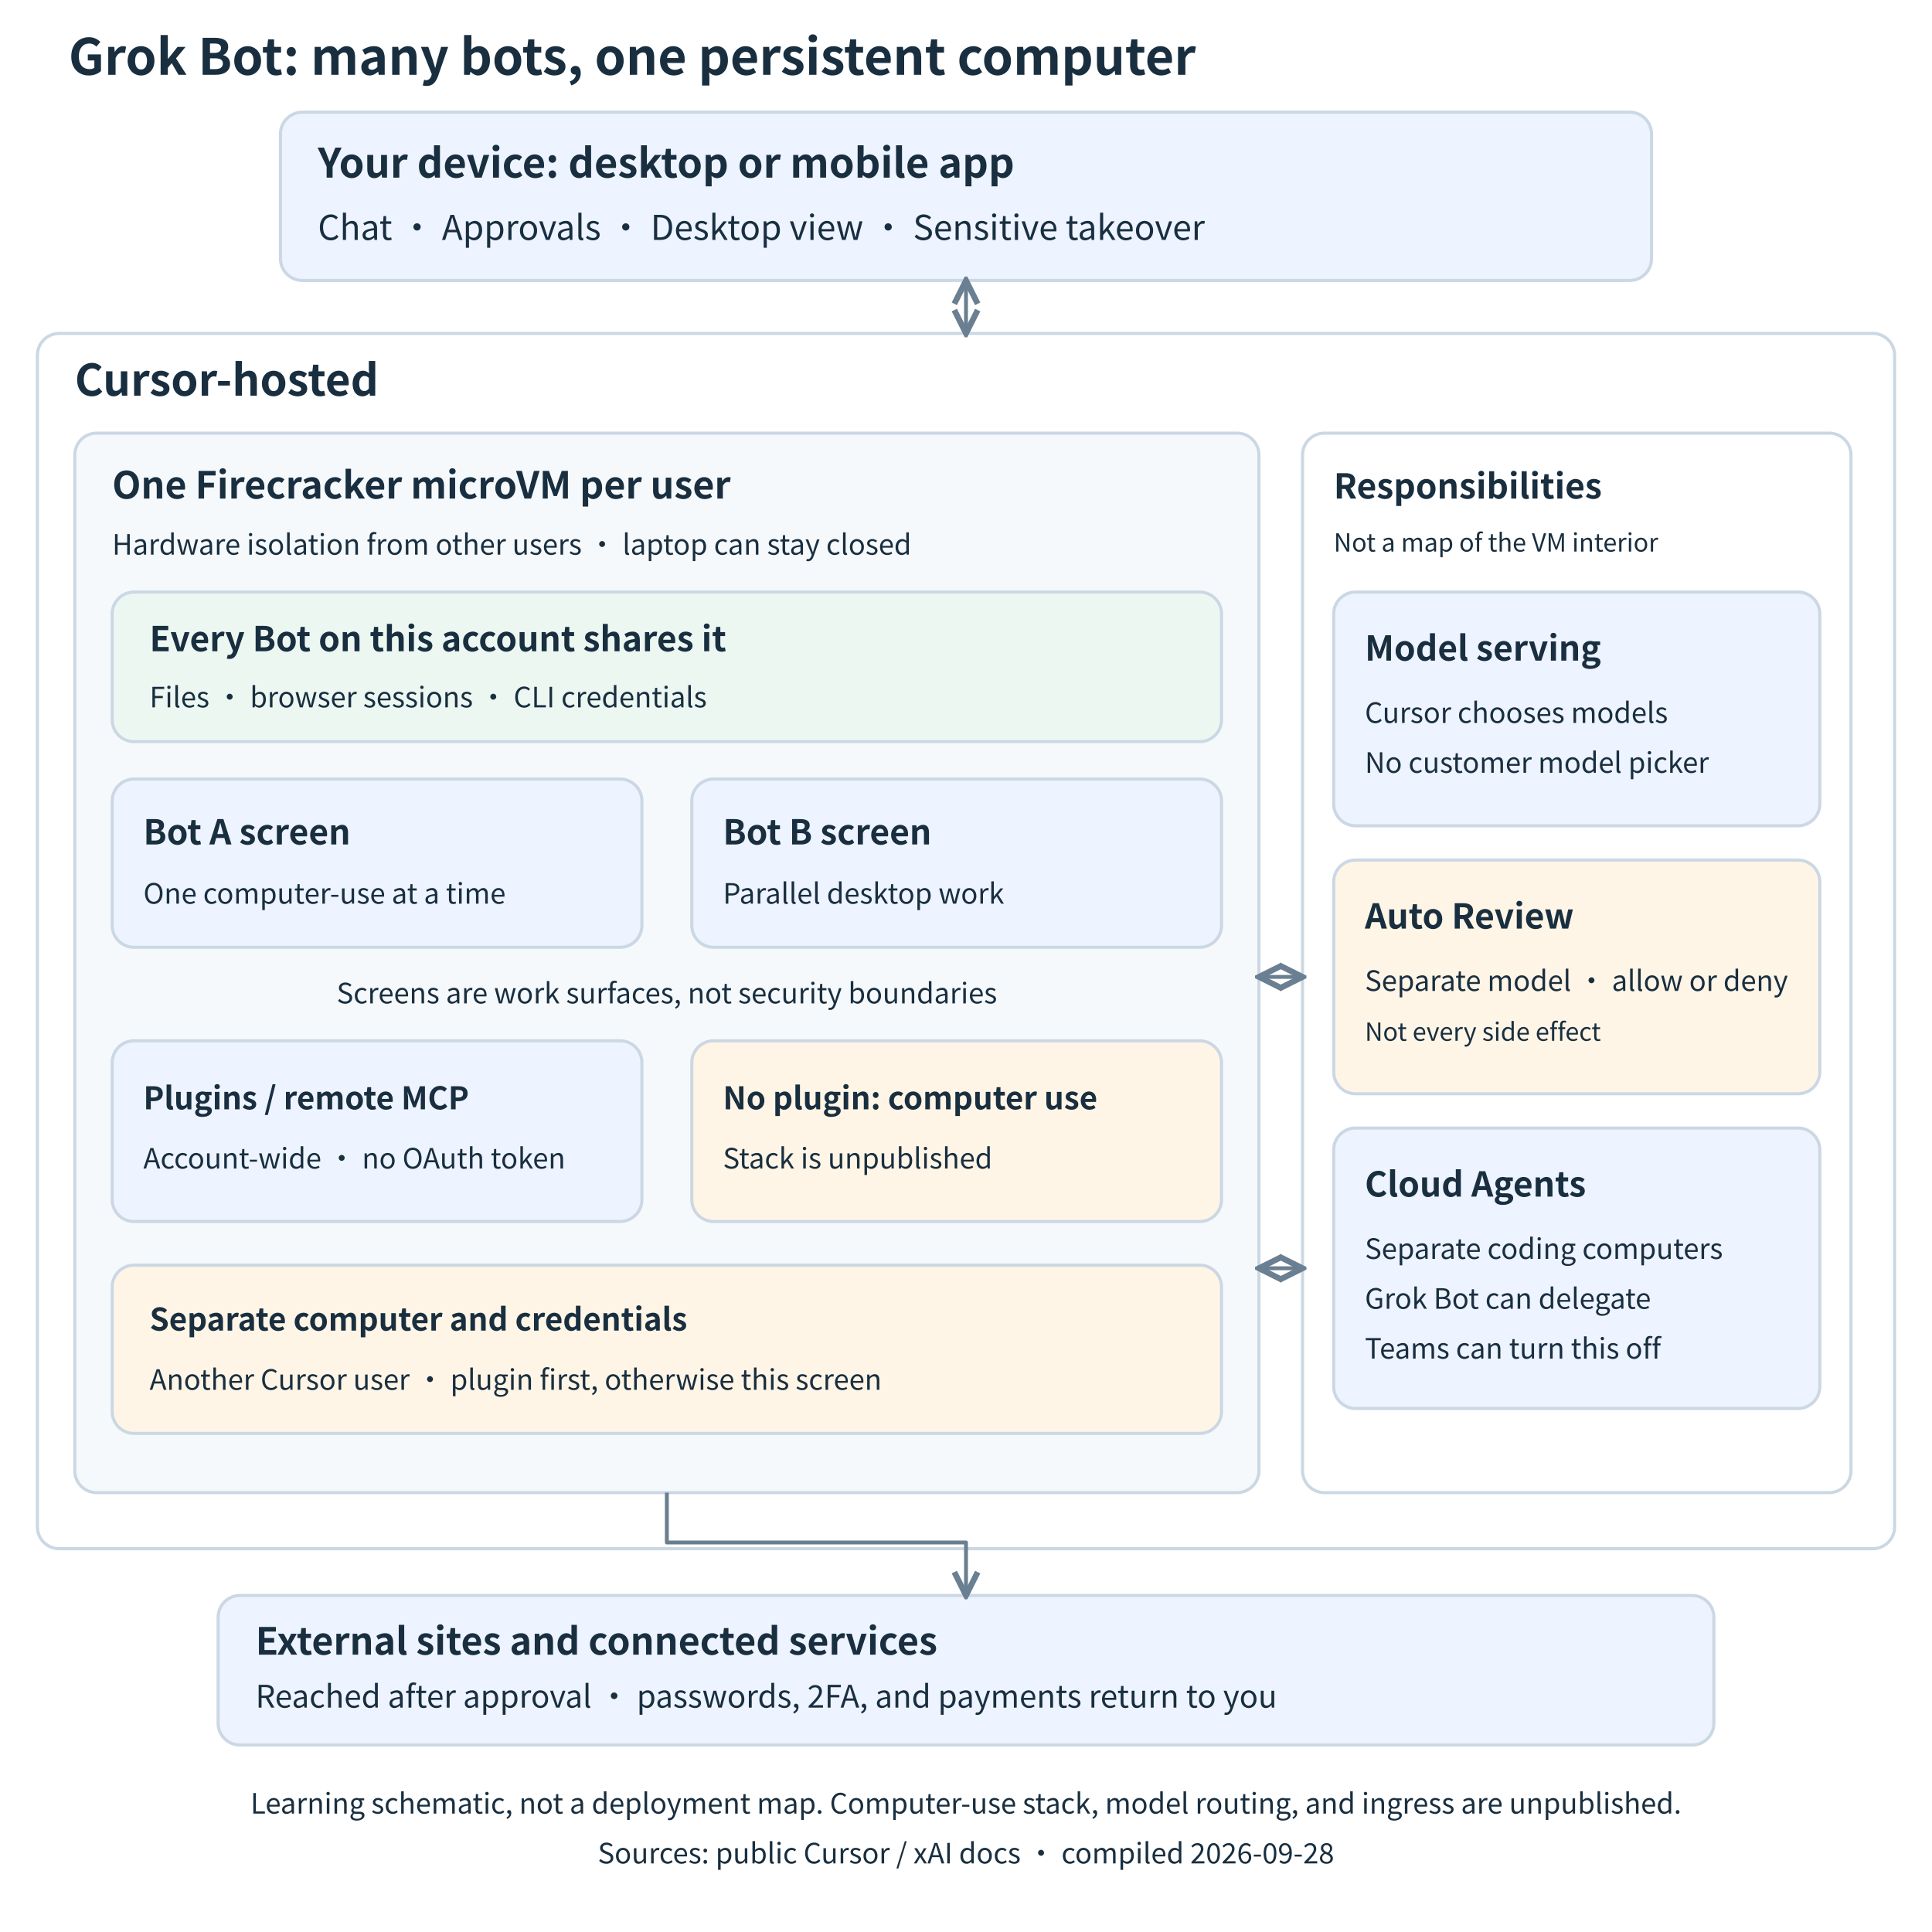
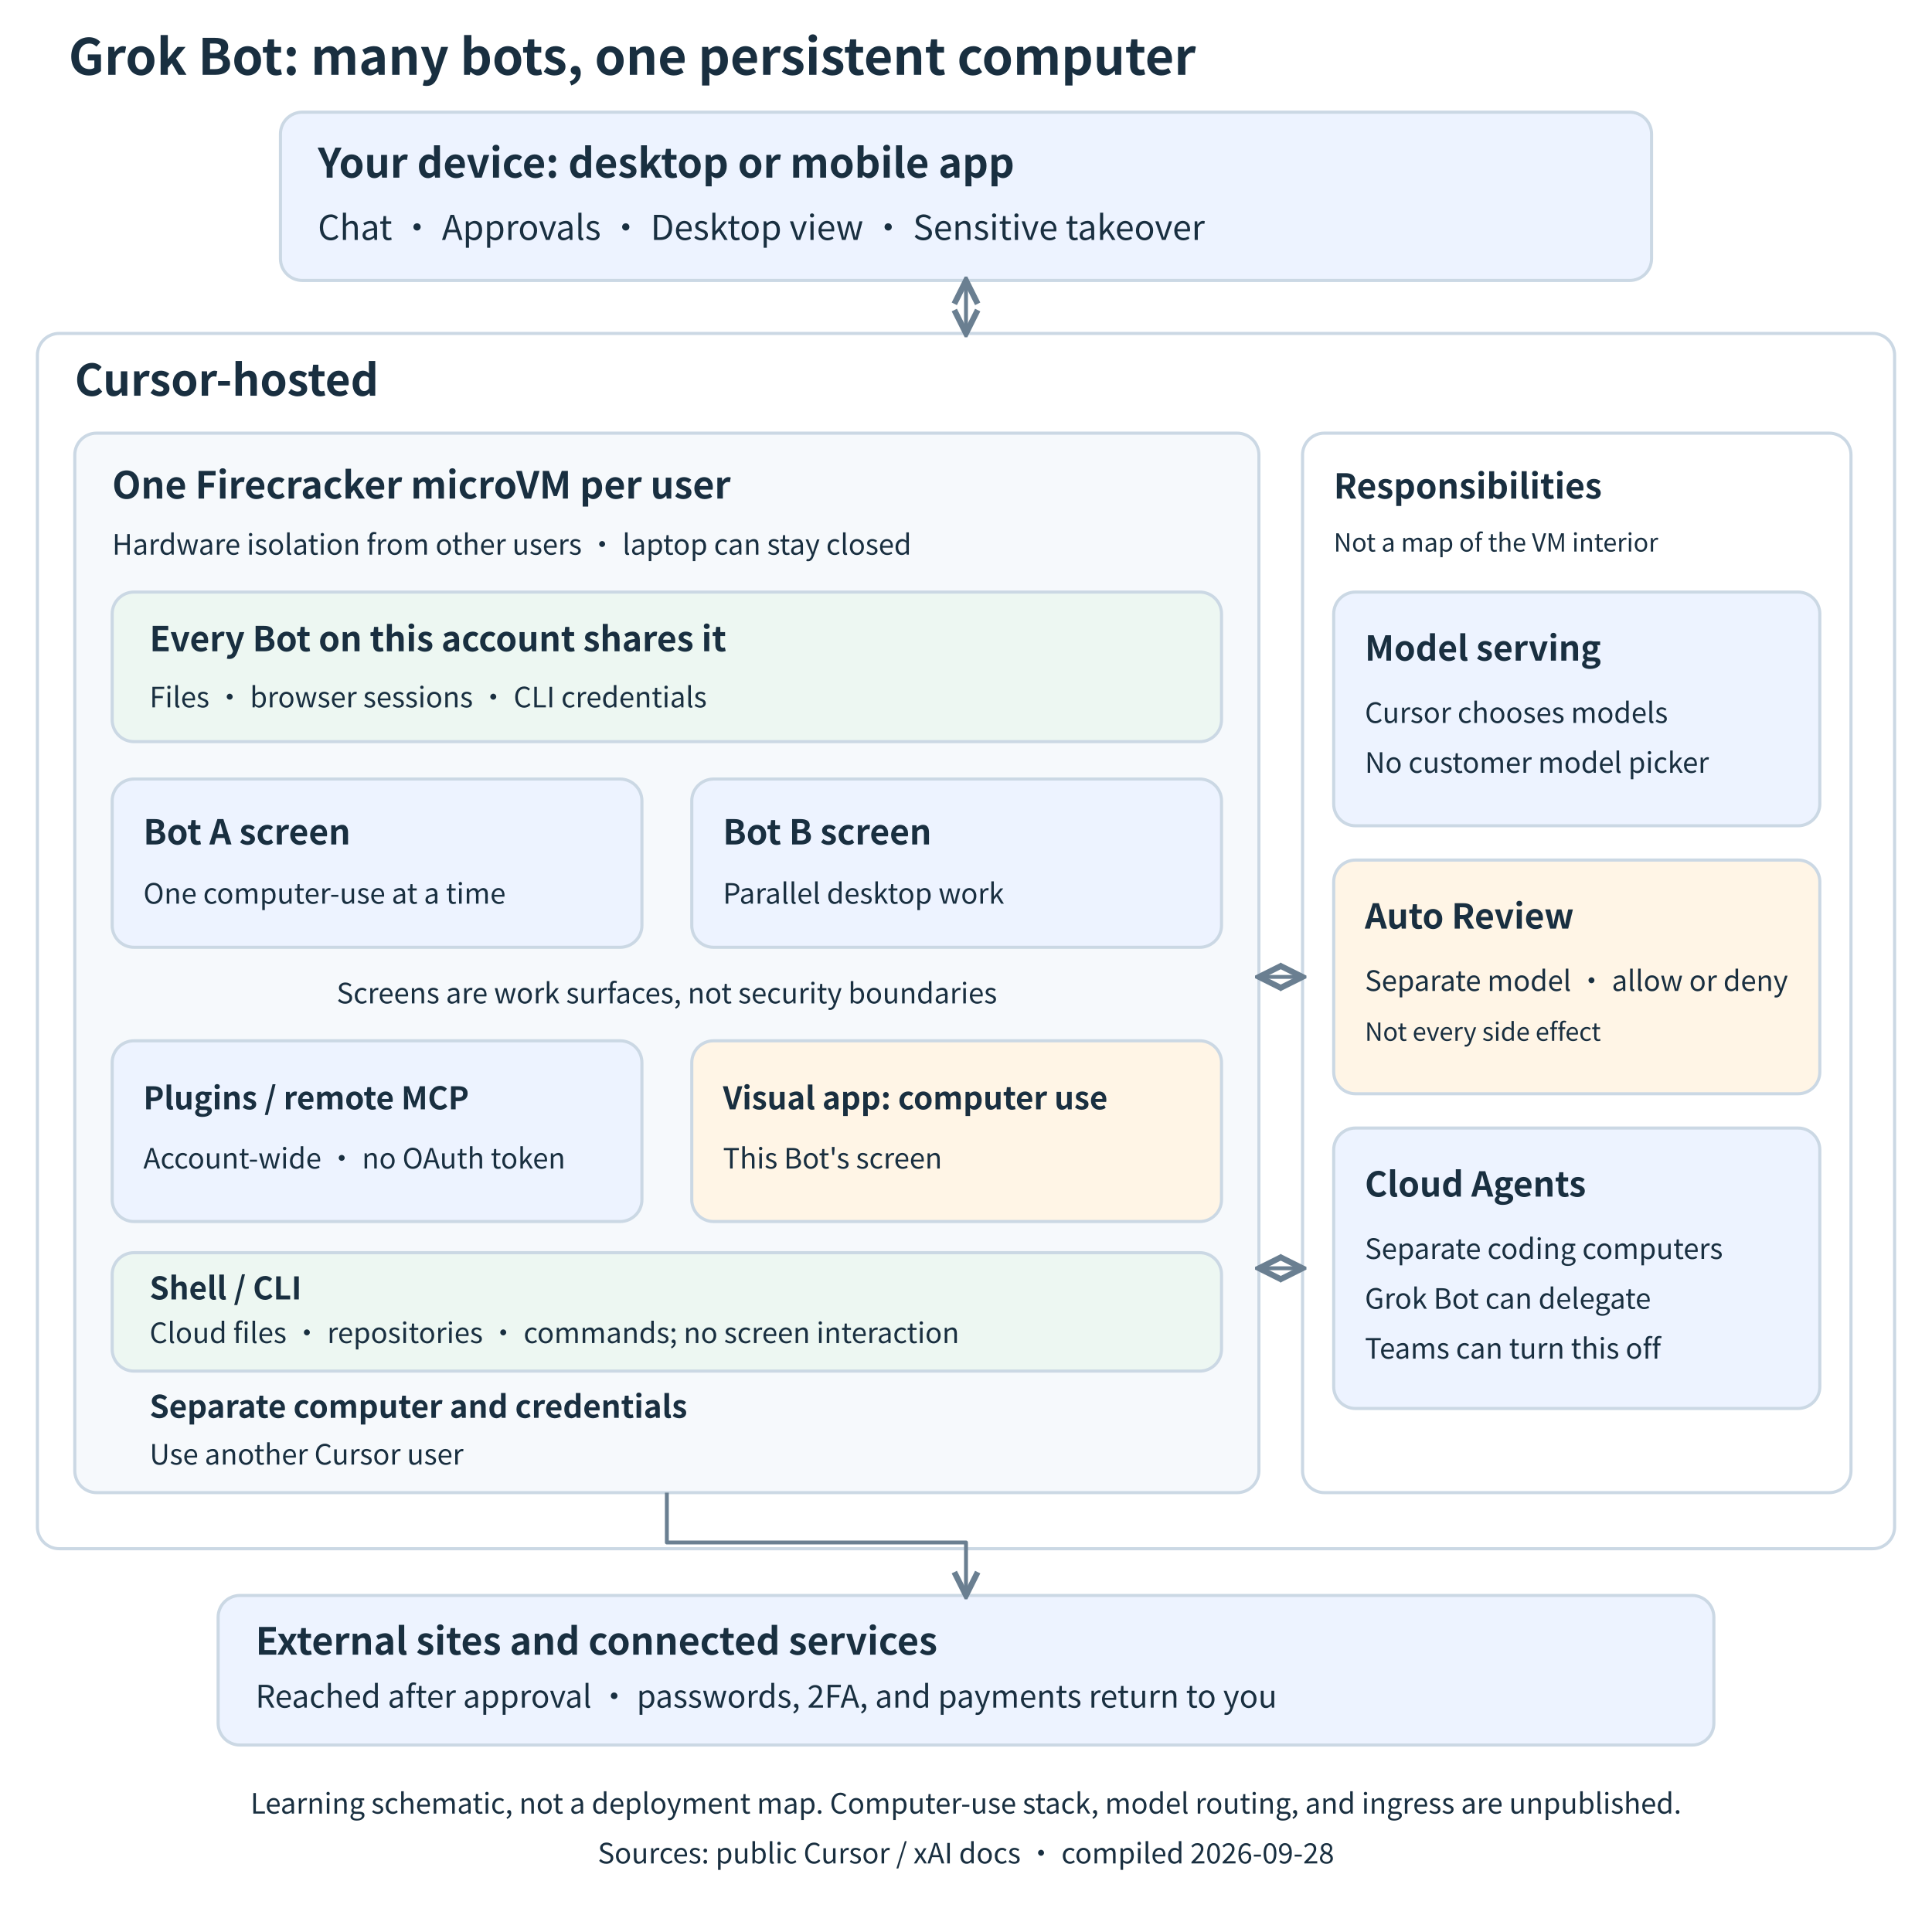
<svg xmlns="http://www.w3.org/2000/svg" width="1240" height="1240" viewBox="0 0 1240 1240" role="img" aria-labelledby="title desc">
  <defs>
    <marker id="arrow" markerWidth="8" markerHeight="8" refX="7" refY="4" orient="auto-start-reverse">
      <path d="M1 1L7 4L1 7" fill="none" stroke="#6A7F91" stroke-width="1.5" />
    </marker>
  </defs>
  <style>text{font-family:"PingFang SC","Noto Sans CJK SC","Helvetica Neue",Arial,sans-serif;fill:#192F40}</style>
  <rect width="1240" height="1240" fill="#FFFFFF" />
  <text x="44" y="48" font-size="32" font-weight="600" text-anchor="start">Grok Bot: many bots, one persistent computer</text>
  <rect x="180" y="72" width="880" height="108" rx="14" fill="#EDF3FF" stroke="#CBD8E4" stroke-width="2" />
  <text x="204" y="114" font-size="26" font-weight="600" text-anchor="start">Your device: desktop or mobile app</text>
  <text x="204" y="154" font-size="22" font-weight="400" text-anchor="start">Chat · Approvals · Desktop view · Sensitive takeover</text>
  <rect x="24" y="214" width="1192" height="780" rx="14" fill="#FFFFFF" stroke="#CBD8E4" stroke-width="2" />
  <text x="48" y="254" font-size="28" font-weight="600" text-anchor="start">Cursor-hosted</text>
  <rect x="48" y="278" width="760" height="680" rx="14" fill="#F6F9FC" stroke="#CBD8E4" stroke-width="2" />
  <text x="72" y="320" font-size="24" font-weight="600" text-anchor="start">One Firecracker microVM per user</text>
  <text x="72" y="356" font-size="18" font-weight="400" text-anchor="start">Hardware isolation from other users · laptop can stay closed</text>
  <rect x="72" y="380" width="712" height="96" rx="14" fill="#EDF7F2" stroke="#CBD8E4" stroke-width="2" />
  <text x="96" y="418" font-size="22" font-weight="600" text-anchor="start">Every Bot on this account shares it</text>
  <text x="96" y="454" font-size="18" font-weight="400" text-anchor="start">Files · browser sessions · CLI credentials</text>
  <rect x="72" y="500" width="340" height="108" rx="14" fill="#EDF3FF" stroke="#CBD8E4" stroke-width="2" />
  <text x="92" y="542" font-size="22" font-weight="600" text-anchor="start">Bot A screen</text>
  <text x="92" y="580" font-size="18" font-weight="400" text-anchor="start">One computer-use at a time</text>
  <rect x="444" y="500" width="340" height="108" rx="14" fill="#EDF3FF" stroke="#CBD8E4" stroke-width="2" />
  <text x="464" y="542" font-size="22" font-weight="600" text-anchor="start">Bot B screen</text>
  <text x="464" y="580" font-size="18" font-weight="400" text-anchor="start">Parallel desktop work</text>
  <text x="428" y="644" font-size="18" font-weight="400" text-anchor="middle">Screens are work surfaces, not security boundaries</text>
  <rect x="72" y="668" width="340" height="116" rx="14" fill="#EDF3FF" stroke="#CBD8E4" stroke-width="2" />
  <text x="92" y="712" font-size="20" font-weight="600" text-anchor="start">Plugins / remote MCP</text>
  <text x="92" y="750" font-size="18" font-weight="400" text-anchor="start">Account-wide · no OAuth token</text>
  <rect x="444" y="668" width="340" height="116" rx="14" fill="#FFF5E6" stroke="#CBD8E4" stroke-width="2" />
-   <text x="464" y="712" font-size="20" font-weight="600" text-anchor="start">No plugin: computer use</text>
-   <text x="464" y="750" font-size="18" font-weight="400" text-anchor="start">Stack is unpublished</text>
-   <rect x="72" y="812" width="712" height="108" rx="14" fill="#FFF5E6" stroke="#CBD8E4" stroke-width="2" />
-   <text x="96" y="854" font-size="20" font-weight="600" text-anchor="start">Separate computer and credentials</text>
-   <text x="96" y="892" font-size="18" font-weight="400" text-anchor="start">Another Cursor user · plugin first, otherwise this screen</text>
+   <text x="464" y="712" font-size="20" font-weight="600" text-anchor="start">Visual app: computer use</text>
+   <text x="464" y="750" font-size="18" font-weight="400" text-anchor="start">This Bot's screen</text>
+   <rect x="72" y="804" width="712" height="76" rx="14" fill="#EDF7F2" stroke="#CBD8E4" stroke-width="2" />
+   <text x="96" y="834" font-size="20" font-weight="600" text-anchor="start">Shell / CLI</text>
+   <text x="96" y="862" font-size="18" font-weight="400" text-anchor="start">Cloud files · repositories · commands; no screen interaction</text>
+   <text x="96" y="910" font-size="20" font-weight="600" text-anchor="start">Separate computer and credentials</text>
+   <text x="96" y="940" font-size="18" font-weight="400" text-anchor="start">Use another Cursor user</text>
  <rect x="836" y="278" width="352" height="680" rx="14" fill="#FFFFFF" stroke="#CBD8E4" stroke-width="2" />
  <text x="856" y="320" font-size="22" font-weight="600" text-anchor="start">Responsibilities</text>
  <text x="856" y="354" font-size="16" font-weight="400" text-anchor="start">Not a map of the VM interior</text>
  <rect x="856" y="380" width="312" height="150" rx="14" fill="#EDF3FF" stroke="#CBD8E4" stroke-width="2" />
  <text x="876" y="424" font-size="22" font-weight="600" text-anchor="start">Model serving</text>
  <text x="876" y="464" font-size="18" font-weight="400" text-anchor="start">Cursor chooses models</text>
  <text x="876" y="496" font-size="18" font-weight="400" text-anchor="start">No customer model picker</text>
  <rect x="856" y="552" width="312" height="150" rx="14" fill="#FFF5E6" stroke="#CBD8E4" stroke-width="2" />
  <text x="876" y="596" font-size="22" font-weight="600" text-anchor="start">Auto Review</text>
  <text x="876" y="636" font-size="18" font-weight="400" text-anchor="start">Separate model · allow or deny</text>
  <text x="876" y="668" font-size="16" font-weight="400" text-anchor="start">Not every side effect</text>
  <rect x="856" y="724" width="312" height="180" rx="14" fill="#EDF3FF" stroke="#CBD8E4" stroke-width="2" />
  <text x="876" y="768" font-size="22" font-weight="600" text-anchor="start">Cloud Agents</text>
  <text x="876" y="808" font-size="18" font-weight="400" text-anchor="start">Separate coding computers</text>
  <text x="876" y="840" font-size="18" font-weight="400" text-anchor="start">Grok Bot can delegate</text>
  <text x="876" y="872" font-size="18" font-weight="400" text-anchor="start">Teams can turn this off</text>
  <path d="M620,180 L620,214" fill="none" stroke="#6A7F91" stroke-width="2.5" stroke-linejoin="round" marker-end="url(#arrow)" marker-start="url(#arrow)" />
  <path d="M808,627 L836,627" fill="none" stroke="#6A7F91" stroke-width="2.5" stroke-linejoin="round" marker-end="url(#arrow)" marker-start="url(#arrow)" />
  <path d="M808,814 L836,814" fill="none" stroke="#6A7F91" stroke-width="2.5" stroke-linejoin="round" marker-end="url(#arrow)" marker-start="url(#arrow)" />
  <rect x="140" y="1024" width="960" height="96" rx="14" fill="#EDF3FF" stroke="#CBD8E4" stroke-width="2" />
  <text x="164" y="1062" font-size="24" font-weight="600" text-anchor="start">External sites and connected services</text>
  <text x="164" y="1096" font-size="20" font-weight="400" text-anchor="start">Reached after approval · passwords, 2FA, and payments return to you</text>
  <path d="M428,958 L428,990 L620,990 L620,1024" fill="none" stroke="#6A7F91" stroke-width="2.5" stroke-linejoin="round" marker-end="url(#arrow)" />
  <text x="620" y="1164" font-size="18" font-weight="400" text-anchor="middle">Learning schematic, not a deployment map. Computer-use stack, model routing, and ingress are unpublished.</text>
  <text x="620" y="1196" font-size="18" font-weight="400" text-anchor="middle">Sources: public Cursor / xAI docs · compiled 2026-09-28</text>
</svg>
